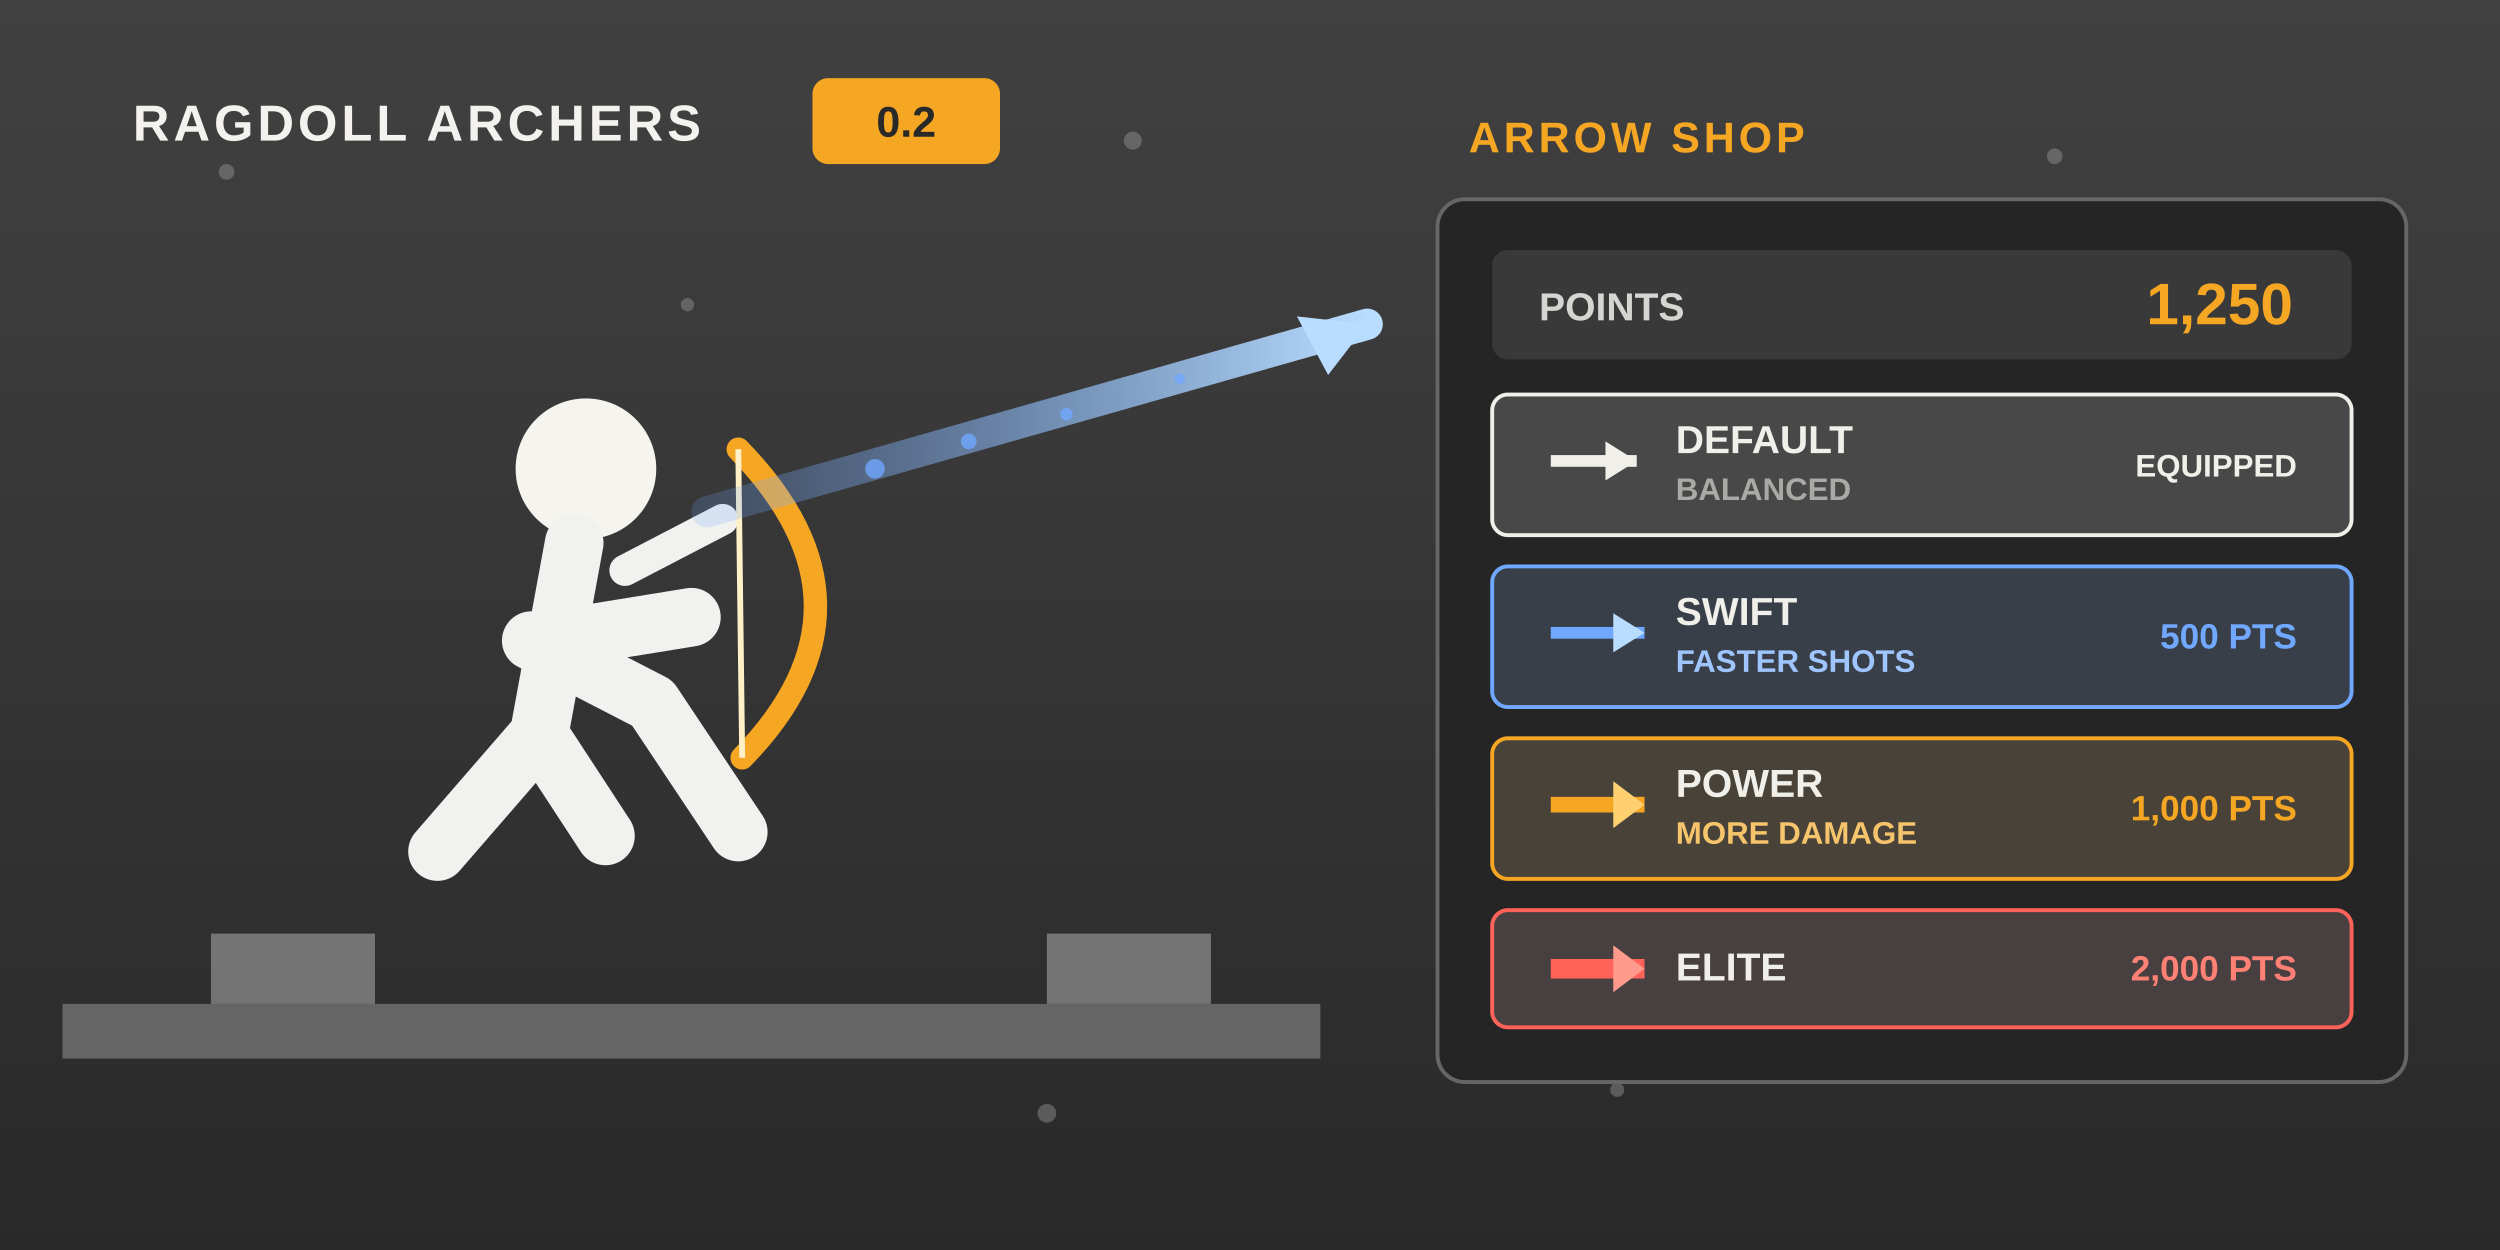
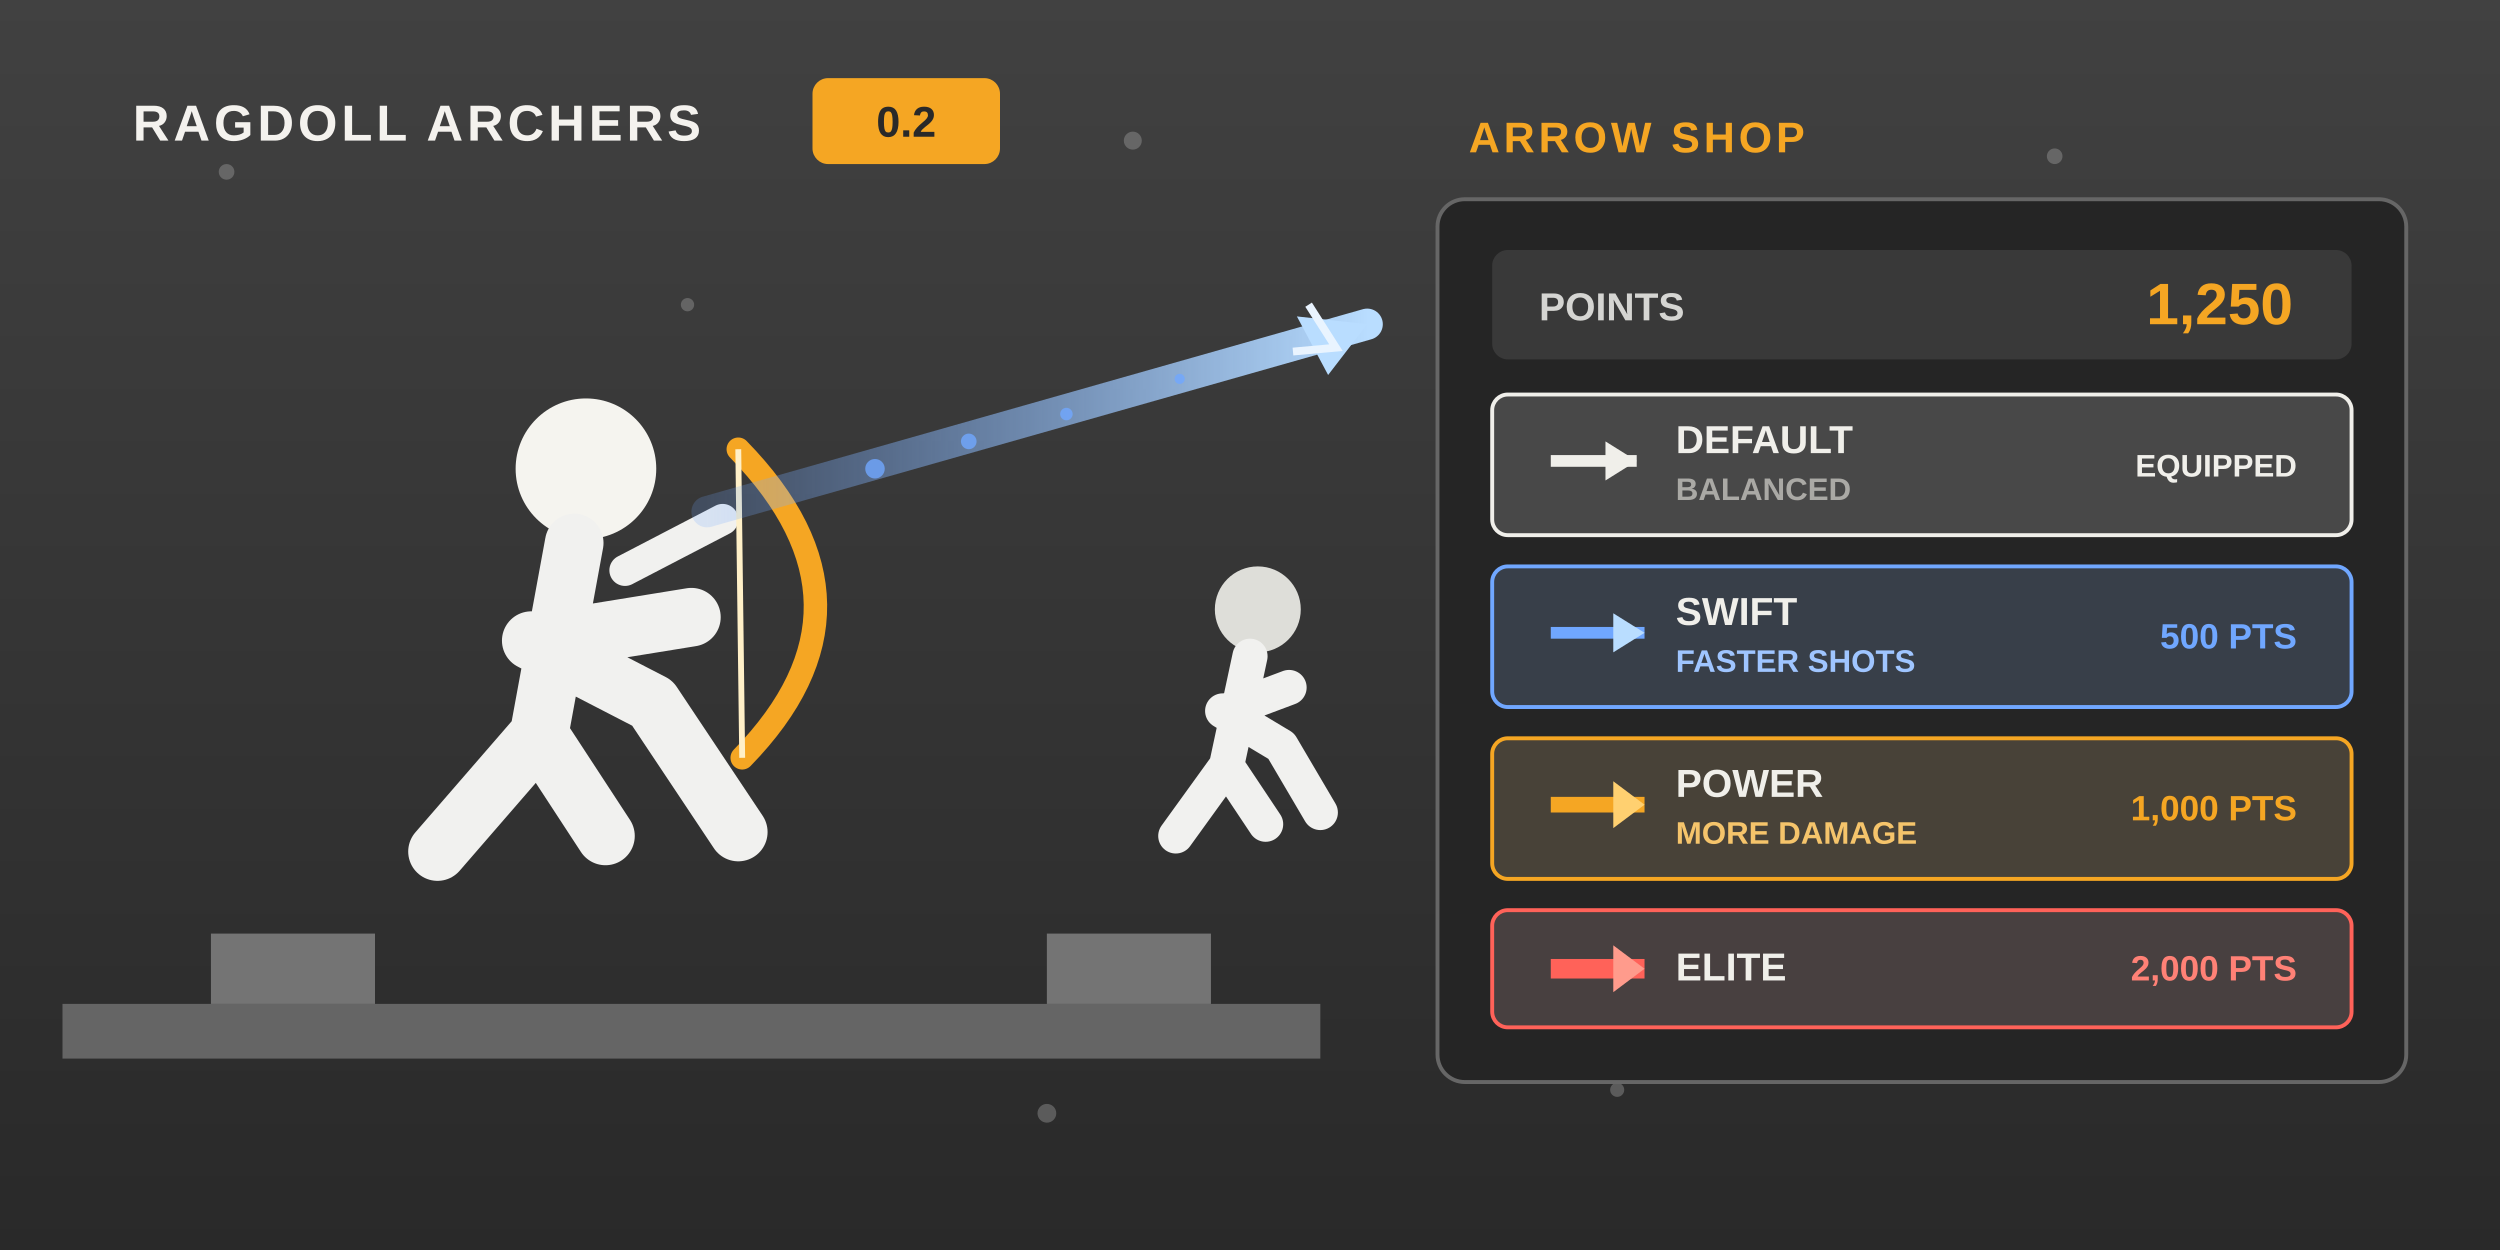
<svg xmlns="http://www.w3.org/2000/svg" viewBox="0 0 640 320" role="img" aria-labelledby="title desc">
  <defs>
    <linearGradient id="arena" x2="0" y2="1">
      <stop stop-color="#414141" />
      <stop offset="1" stop-color="#292929" />
    </linearGradient>
    <linearGradient id="shot" x2="1" y2="0">
      <stop stop-color="#70a7ff" stop-opacity=".2" />
      <stop offset="1" stop-color="#b9ddff" />
    </linearGradient>
  </defs>
  <rect width="640" height="320" fill="url(#arena)" />
  <g fill="#a3a3a3" opacity=".4">
    <circle cx="58" cy="44" r="2" />
    <circle cx="176" cy="78" r="1.7" />
    <circle cx="290" cy="36" r="2.3" />
    <circle cx="372" cy="64" r="1.5" />
    <circle cx="526" cy="40" r="2" />
    <circle cx="590" cy="266" r="1.8" />
    <circle cx="92" cy="264" r="2" />
    <circle cx="268" cy="285" r="2.4" />
    <circle cx="414" cy="279" r="1.8" />
  </g>
  <path d="M16 257h322v14H16z" fill="#656565" />
  <path d="M54 239h42v18H54zm214 0h42v18h-42z" fill="#747474" />
  <g stroke="#f1f1ef" stroke-linecap="round" stroke-linejoin="round" fill="none">
    <circle cx="150" cy="120" r="18" fill="#f5f4ef" stroke="none" />
    <path d="m147 139-9 49 17 26m-17-26-26 30m24-54 31 16 22 33m-49-49 37-6" stroke-width="15" />
    <path d="m160 146 25-13" stroke-width="8" />
  </g>
  <path d="M189 115Q228 155 190 194" fill="none" stroke="#f5a623" stroke-width="6" stroke-linecap="round" />
  <path d="m189 115 1 79" stroke="#fff0c8" stroke-width="1.5" />
  <path d="M181 131 350 83" stroke="url(#shot)" stroke-width="8" stroke-linecap="round" />
  <path d="m350 83-18-2 8 15z" fill="#b9ddff" />
+   <g stroke="#f1f1ef" stroke-linecap="round" stroke-linejoin="round" fill="none">
+     <circle cx="322" cy="156" r="11" fill="#deded9" stroke="none" />
+     <path d="m320 168-6 28 10 15m-10-15-13 18m12-32 15 9 10 17m-24-26 16-6" stroke-width="9" />
+   </g>
+   <path d="m335 78 7 11-11 1" fill="none" stroke="#e9f4ff" stroke-width="2" />
  <g fill="#70a7ff" opacity=".8">
    <circle cx="224" cy="120" r="2.5" />
    <circle cx="248" cy="113" r="2" />
    <circle cx="273" cy="106" r="1.6" />
    <circle cx="302" cy="97" r="1.3" />
  </g>
  <g font-family="Arial,sans-serif" font-weight="900">
    <text x="34" y="36" fill="#f4f2ee" font-size="13" letter-spacing="1">RAGDOLL ARCHERS</text>
    <rect x="208" y="20" width="48" height="22" rx="4" fill="#f5a623" />
    <text x="232" y="35" fill="#292929" font-size="11" text-anchor="middle">0.2</text>
    <text x="376" y="39" fill="#f5a623" font-size="11" letter-spacing="1">ARROW SHOP</text>
  </g>
  <rect x="368" y="51" width="248" height="226" rx="7" fill="#252525" stroke="#666" />
  <rect x="382" y="64" width="220" height="28" rx="4" fill="#393939" />
  <text x="394" y="82" fill="#d5d5d2" font-family="Arial,sans-serif" font-size="10" font-weight="900">POINTS</text>
  <text x="587" y="83" fill="#f5a623" font-family="Arial,sans-serif" font-size="15" font-weight="900" text-anchor="end">1,250</text>
  <g font-family="Arial,sans-serif" font-weight="900">
    <rect x="382" y="101" width="220" height="36" rx="4" fill="#484848" stroke="#f0efea" />
    <path d="M397 118h22" stroke="#f0efea" stroke-width="3" />
    <path d="m419 118-8-5v10z" fill="#f0efea" />
    <text x="429" y="116" fill="#f0efea" font-size="10">DEFAULT</text>
    <text x="429" y="128" fill="#aaa9a5" font-size="8">BALANCED</text>
    <text x="588" y="122" fill="#f0efea" font-size="8" text-anchor="end">EQUIPPED</text>
    <rect x="382" y="145" width="220" height="36" rx="4" fill="#383f49" stroke="#70a7ff" />
    <path d="M397 162h24" stroke="#70a7ff" stroke-width="3" />
    <path d="m421 162-8-5v10z" fill="#b9ddff" />
    <text x="429" y="160" fill="#f0efea" font-size="10">SWIFT</text>
    <text x="429" y="172" fill="#9fc5ff" font-size="8">FASTER SHOTS</text>
    <text x="588" y="166" fill="#70a7ff" font-size="9" text-anchor="end">500 PTS</text>
    <rect x="382" y="189" width="220" height="36" rx="4" fill="#484238" stroke="#f5a623" />
    <path d="M397 206h24" stroke="#f5a623" stroke-width="4" />
    <path d="m421 206-8-6v12z" fill="#ffd070" />
    <text x="429" y="204" fill="#f0efea" font-size="10">POWER</text>
    <text x="429" y="216" fill="#f5c46b" font-size="8">MORE DAMAGE</text>
    <text x="588" y="210" fill="#f5a623" font-size="9" text-anchor="end">1,000 PTS</text>
    <rect x="382" y="233" width="220" height="30" rx="4" fill="#484040" stroke="#ff6259" />
    <path d="M397 248h24" stroke="#ff6259" stroke-width="5" />
    <path d="m421 248-8-6v12z" fill="#ff9b8c" />
    <text x="429" y="251" fill="#f0efea" font-size="10">ELITE</text>
    <text x="588" y="251" fill="#ff8176" font-size="9" text-anchor="end">2,000 PTS</text>
  </g>
</svg>
